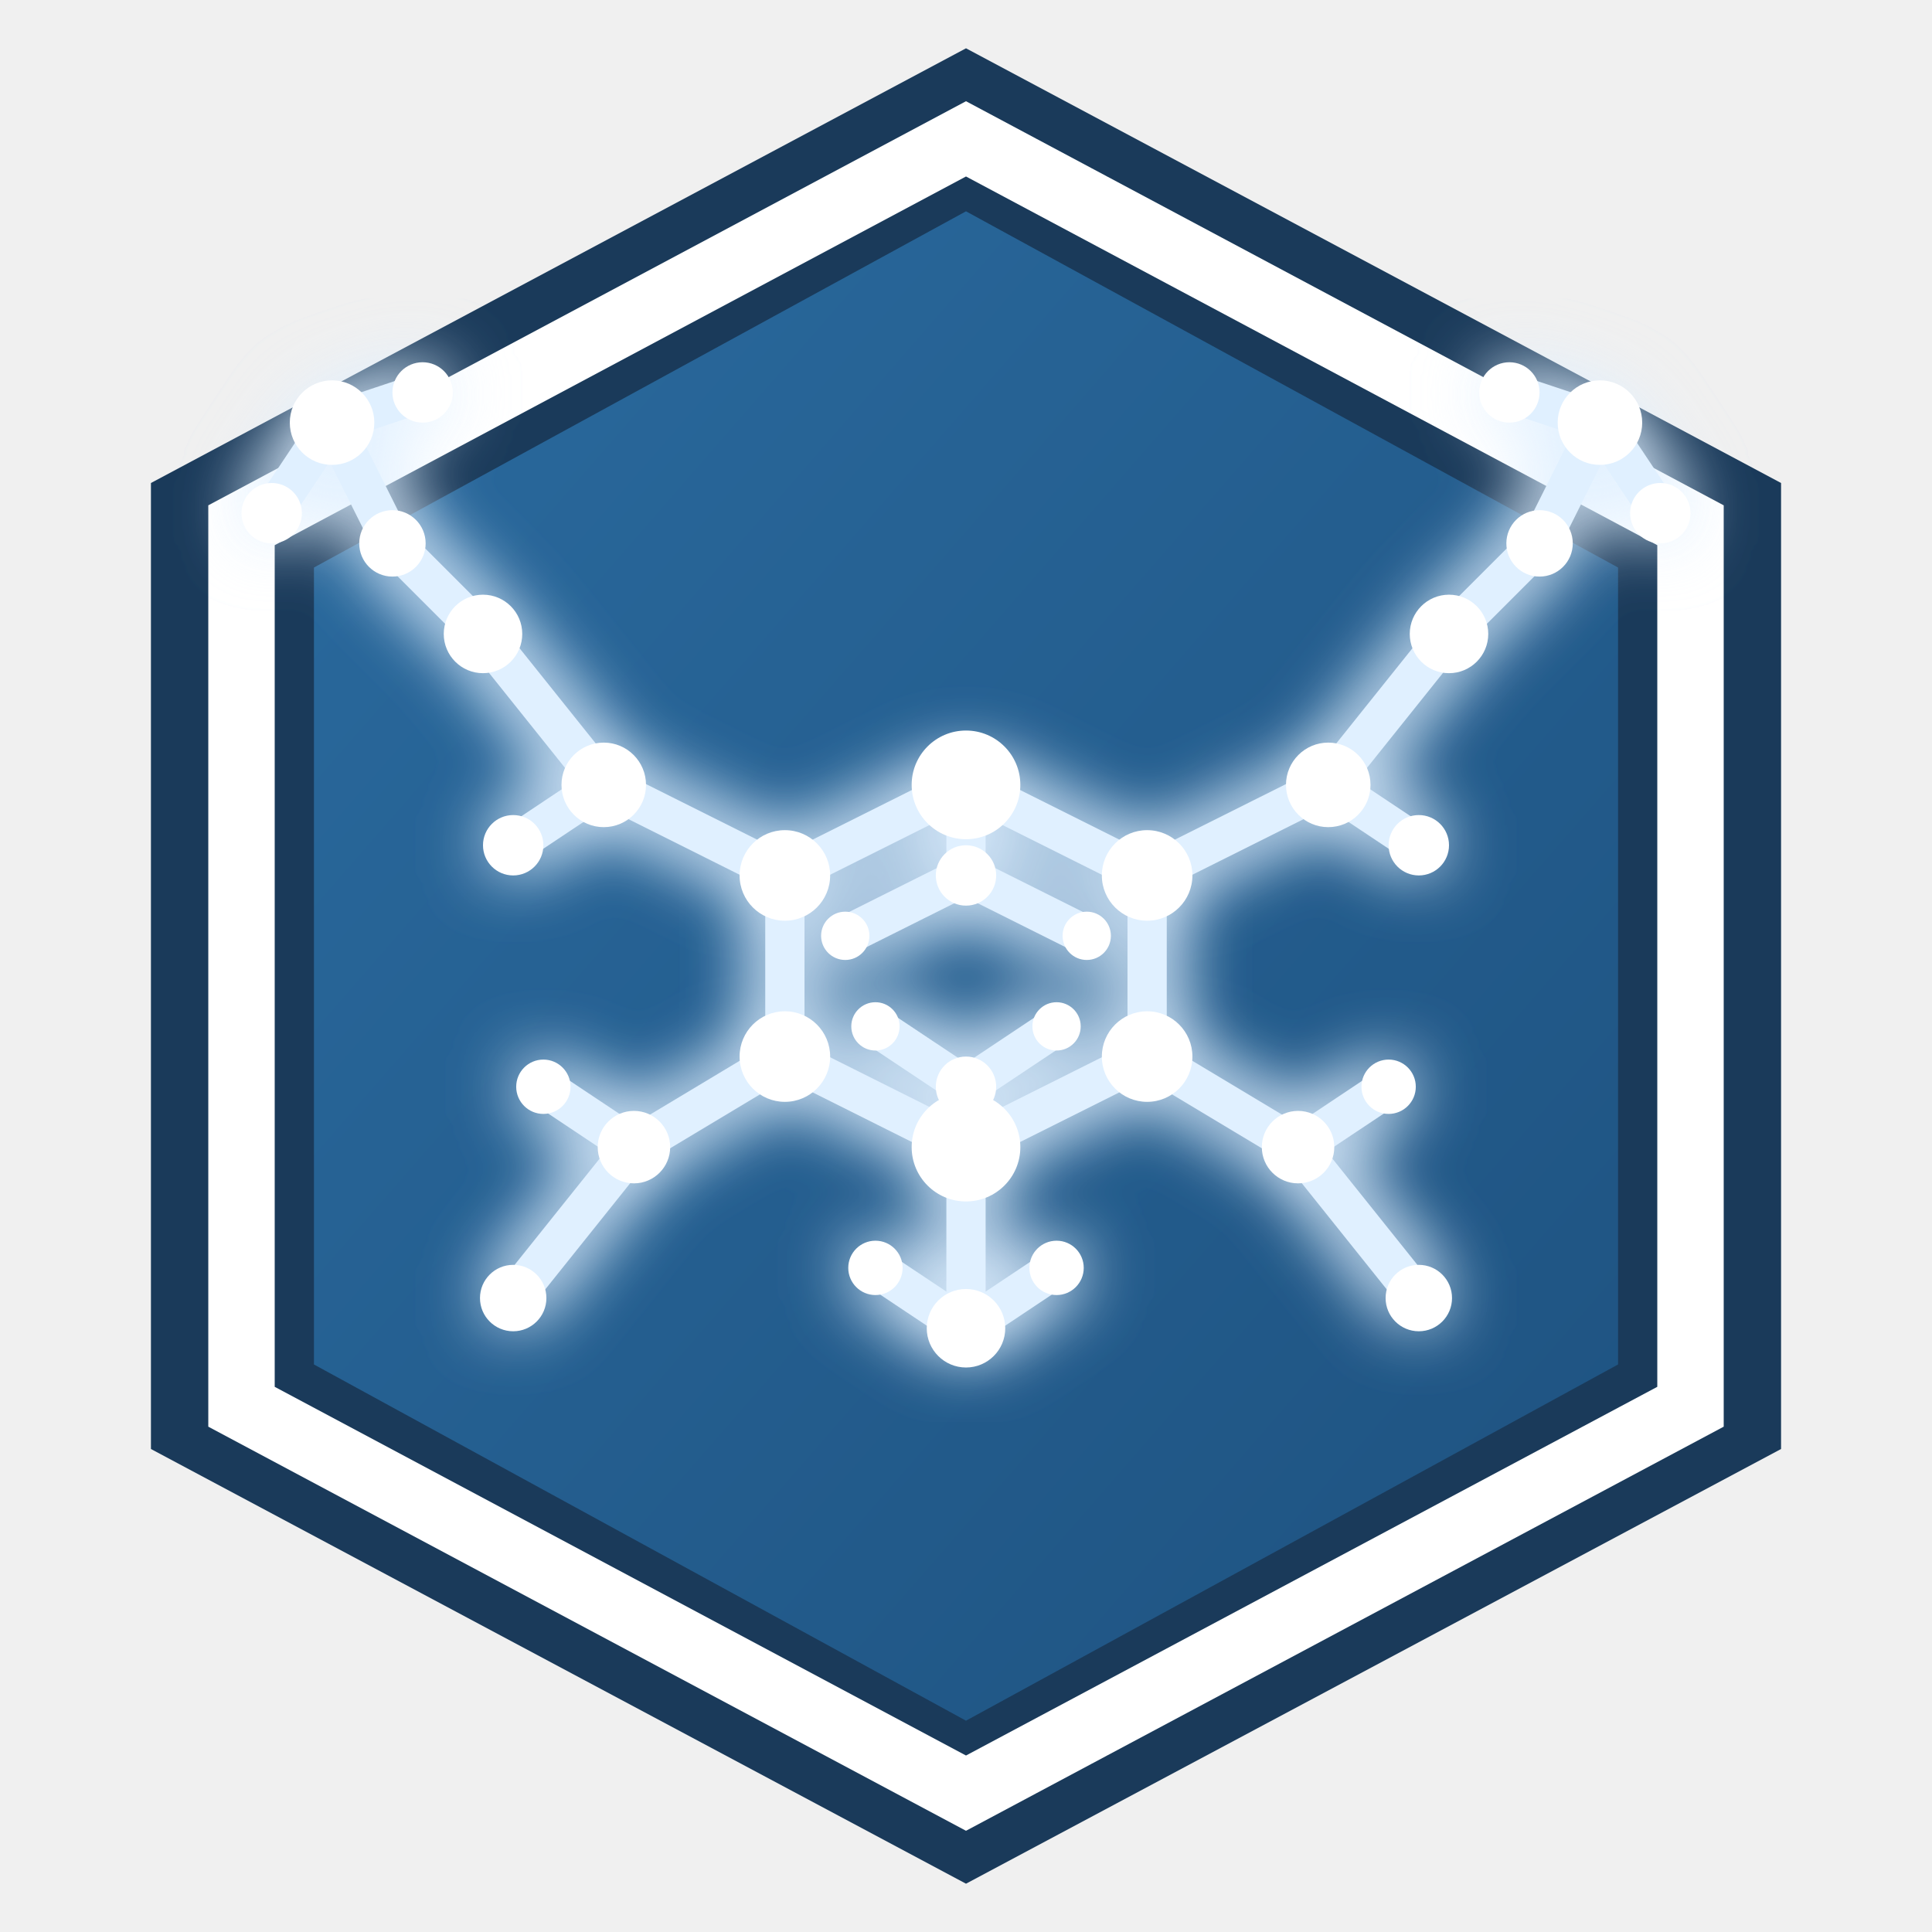
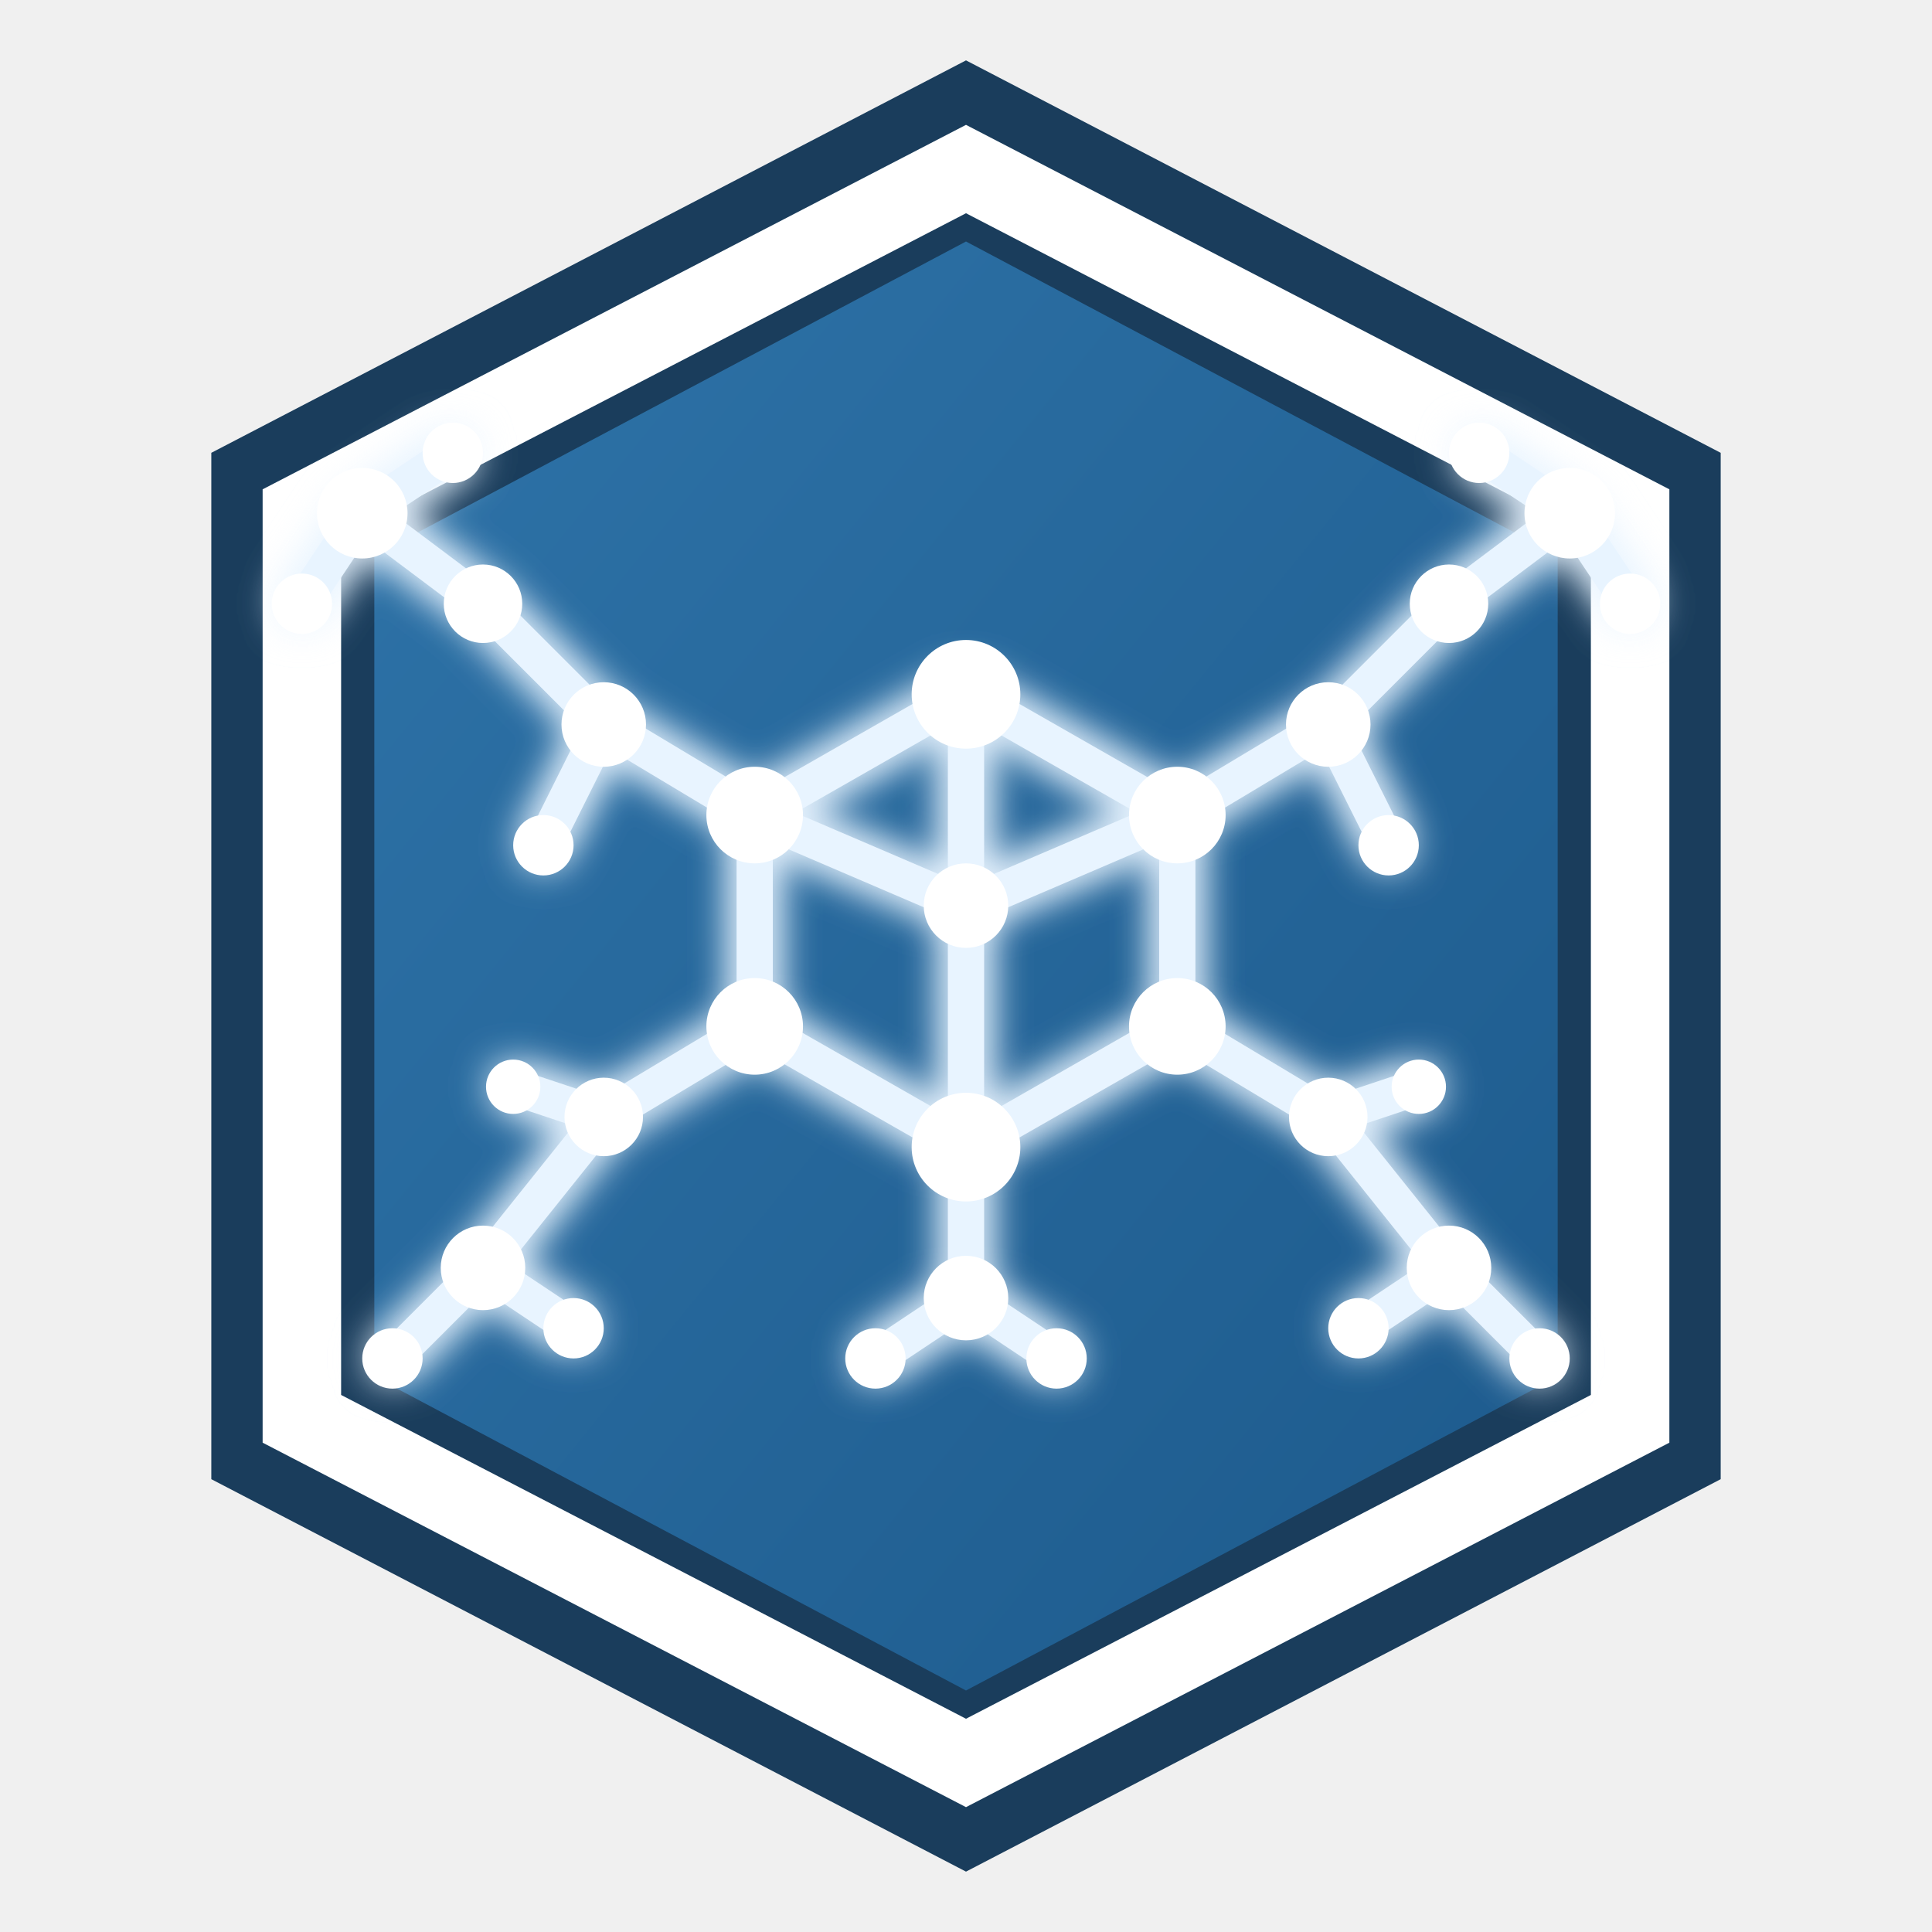
<svg xmlns="http://www.w3.org/2000/svg" viewBox="0 0 32 32" width="32" height="32">
  <defs>
-     <linearGradient id="bgGrad" x1="0%" y1="0%" x2="100%" y2="100%">
-       <stop offset="0%" style="stop-color:#2a6a9e" />
-       <stop offset="100%" style="stop-color:#1e5280" />
+     <linearGradient id="bg" x1="0%" y1="0%" x2="100%" y2="100%">
+       <stop offset="0%" stop-color="#2e73a8" />
+       <stop offset="100%" stop-color="#1d5a8c" />
    </linearGradient>
    <filter id="glow">
-       <feGaussianBlur stdDeviation="0.6" result="blur" />
+       <feGaussianBlur stdDeviation="0.35" result="b" />
      <feMerge>
-         <feMergeNode in="blur" />
-         <feMergeNode in="blur" />
+         <feMergeNode in="b" />
+         <feMergeNode in="b" />
        <feMergeNode in="SourceGraphic" />
      </feMerge>
    </filter>
  </defs>
-   <polygon points="16,0.8 29.5,8 29.5,24 16,31.2 2.5,24 2.5,8" fill="#1a3a5a" />
-   <polygon points="16,2.3 28,8.7 28,23.3 16,29.7 4,23.3 4,8.7" fill="none" stroke="#ffffff" stroke-width="1.1" />
-   <polygon points="16,3.5 26.8,9.4 26.8,22.6 16,28.5 5.2,22.6 5.2,9.4" fill="url(#bgGrad)" />
-   <g filter="url(#glow)" stroke="#e0f0ff" stroke-width="0.65" fill="none" stroke-linecap="round" stroke-linejoin="round">
-     <polygon points="16,13 19,14.5 19,17.5 16,19 13,17.5 13,14.5" />
-     <path d="M13,14.5 L10,13 L8,10.5" />
-     <path d="M10,13 L8.5,14" />
-     <path d="M8,10.5 L6.5,9 L5.5,7" />
-     <path d="M5.5,7 L4.5,8.5" />
-     <path d="M5.5,7 L7,6.5" />
-     <path d="M19,14.5 L22,13 L24,10.5" />
-     <path d="M22,13 L23.5,14" />
-     <path d="M24,10.5 L25.5,9 L26.5,7" />
-     <path d="M26.5,7 L27.5,8.5" />
-     <path d="M26.5,7 L25,6.5" />
-     <path d="M13,17.5 L10.5,19 L8.5,21.5" />
-     <path d="M10.5,19 L9,18" />
-     <path d="M19,17.5 L21.5,19 L23.5,21.5" />
-     <path d="M21.5,19 L23,18" />
-     <path d="M16,19 L16,22" />
-     <path d="M14.5,21 L16,22 L17.5,21" />
-     <path d="M14,15.5 L16,14.5 L18,15.5" />
-     <path d="M16,14.5 L16,13" />
-     <path d="M14.5,17 L16,18 L17.5,17" />
+   <polygon points="16,1 28.5,7.5 28.5,24.5 16,31 3.5,24.5 3.5,7.5" fill="#1a3d5c" />
+   <polygon points="16,2.8 27,8.5 27,23.5 16,29.2 5,23.5 5,8.5" fill="none" stroke="#fff" stroke-width="1.3" />
+   <polygon points="16,4 25.8,9.2 25.8,22.8 16,28 6.2,22.8 6.2,9.2" fill="url(#bg)" />
+   <g filter="url(#glow)" fill="none" stroke="#e8f4ff" stroke-width="0.6" stroke-linecap="round" stroke-linejoin="round">
+     <polygon points="16,11.5 19.5,13.5 19.5,17 16,19 12.5,17 12.5,13.5" />
+     <line x1="16" y1="11.5" x2="16" y2="15" />
+     <line x1="12.5" y1="13.5" x2="16" y2="15" />
+     <line x1="19.5" y1="13.5" x2="16" y2="15" />
+     <line x1="16" y1="15" x2="16" y2="19" />
+     <path d="M12.5,13.5 L10,12 L8,10" />
+     <path d="M8,10 L6,8.5" />
+     <path d="M6,8.5 L5,10" />
+     <path d="M6,8.5 L7.5,7.5" />
+     <path d="M10,12 L9,14" />
+     <path d="M19.5,13.5 L22,12 L24,10" />
+     <path d="M24,10 L26,8.5" />
+     <path d="M26,8.5 L27,10" />
+     <path d="M26,8.5 L24.5,7.5" />
+     <path d="M22,12 L23,14" />
+     <path d="M12.5,17 L10,18.5 L8,21" />
+     <path d="M8,21 L6.5,22.5" />
+     <path d="M8,21 L9.5,22" />
+     <path d="M10,18.5 L8.5,18" />
+     <path d="M19.5,17 L22,18.5 L24,21" />
+     <path d="M24,21 L25.5,22.5" />
+     <path d="M24,21 L22.5,22" />
+     <path d="M22,18.5 L23.5,18" />
+     <path d="M16,19 L16,21.5" />
+     <path d="M16,21.5 L14.5,22.5" />
+     <path d="M16,21.5 L17.5,22.5" />
  </g>
-   <g fill="#ffffff">
-     <circle cx="16" cy="13" r="0.9" />
-     <circle cx="19" cy="14.5" r="0.75" />
-     <circle cx="13" cy="14.5" r="0.75" />
-     <circle cx="19" cy="17.5" r="0.75" />
-     <circle cx="13" cy="17.5" r="0.75" />
+   <g fill="#fff">
+     <circle cx="16" cy="11.5" r="0.9" />
+     <circle cx="19.5" cy="13.5" r="0.8" />
+     <circle cx="12.5" cy="13.5" r="0.8" />
+     <circle cx="19.5" cy="17" r="0.8" />
+     <circle cx="12.5" cy="17" r="0.8" />
    <circle cx="16" cy="19" r="0.9" />
-     <circle cx="10" cy="13" r="0.7" />
-     <circle cx="8" cy="10.5" r="0.65" />
-     <circle cx="6.5" cy="9" r="0.55" />
-     <circle cx="5.5" cy="7" r="0.7" />
-     <circle cx="4.5" cy="8.5" r="0.5" />
-     <circle cx="7" cy="6.5" r="0.5" />
-     <circle cx="8.5" cy="14" r="0.5" />
-     <circle cx="22" cy="13" r="0.7" />
-     <circle cx="24" cy="10.5" r="0.65" />
-     <circle cx="25.5" cy="9" r="0.55" />
-     <circle cx="26.5" cy="7" r="0.7" />
-     <circle cx="27.5" cy="8.5" r="0.5" />
-     <circle cx="25" cy="6.5" r="0.5" />
-     <circle cx="23.5" cy="14" r="0.5" />
-     <circle cx="10.5" cy="19" r="0.6" />
-     <circle cx="8.5" cy="21.5" r="0.55" />
-     <circle cx="9" cy="18" r="0.45" />
-     <circle cx="21.5" cy="19" r="0.6" />
-     <circle cx="23.5" cy="21.5" r="0.55" />
-     <circle cx="23" cy="18" r="0.45" />
-     <circle cx="16" cy="22" r="0.65" />
-     <circle cx="14.5" cy="21" r="0.45" />
-     <circle cx="17.5" cy="21" r="0.45" />
-     <circle cx="16" cy="14.5" r="0.5" />
-     <circle cx="14" cy="15.5" r="0.4" />
-     <circle cx="18" cy="15.5" r="0.4" />
-     <circle cx="16" cy="18" r="0.5" />
-     <circle cx="14.5" cy="17" r="0.4" />
-     <circle cx="17.5" cy="17" r="0.4" />
+     <circle cx="16" cy="15" r="0.7" />
+     <circle cx="10" cy="12" r="0.7" />
+     <circle cx="8" cy="10" r="0.65" />
+     <circle cx="6" cy="8.5" r="0.75" />
+     <circle cx="5" cy="10" r="0.5" />
+     <circle cx="7.5" cy="7.5" r="0.5" />
+     <circle cx="9" cy="14" r="0.5" />
+     <circle cx="22" cy="12" r="0.7" />
+     <circle cx="24" cy="10" r="0.65" />
+     <circle cx="26" cy="8.5" r="0.75" />
+     <circle cx="27" cy="10" r="0.5" />
+     <circle cx="24.5" cy="7.5" r="0.5" />
+     <circle cx="23" cy="14" r="0.5" />
+     <circle cx="10" cy="18.5" r="0.65" />
+     <circle cx="8" cy="21" r="0.7" />
+     <circle cx="6.5" cy="22.5" r="0.5" />
+     <circle cx="9.5" cy="22" r="0.5" />
+     <circle cx="8.5" cy="18" r="0.45" />
+     <circle cx="22" cy="18.5" r="0.65" />
+     <circle cx="24" cy="21" r="0.7" />
+     <circle cx="25.5" cy="22.5" r="0.5" />
+     <circle cx="22.5" cy="22" r="0.5" />
+     <circle cx="23.5" cy="18" r="0.45" />
+     <circle cx="16" cy="21.5" r="0.7" />
+     <circle cx="14.5" cy="22.5" r="0.5" />
+     <circle cx="17.5" cy="22.5" r="0.5" />
  </g>
</svg>
